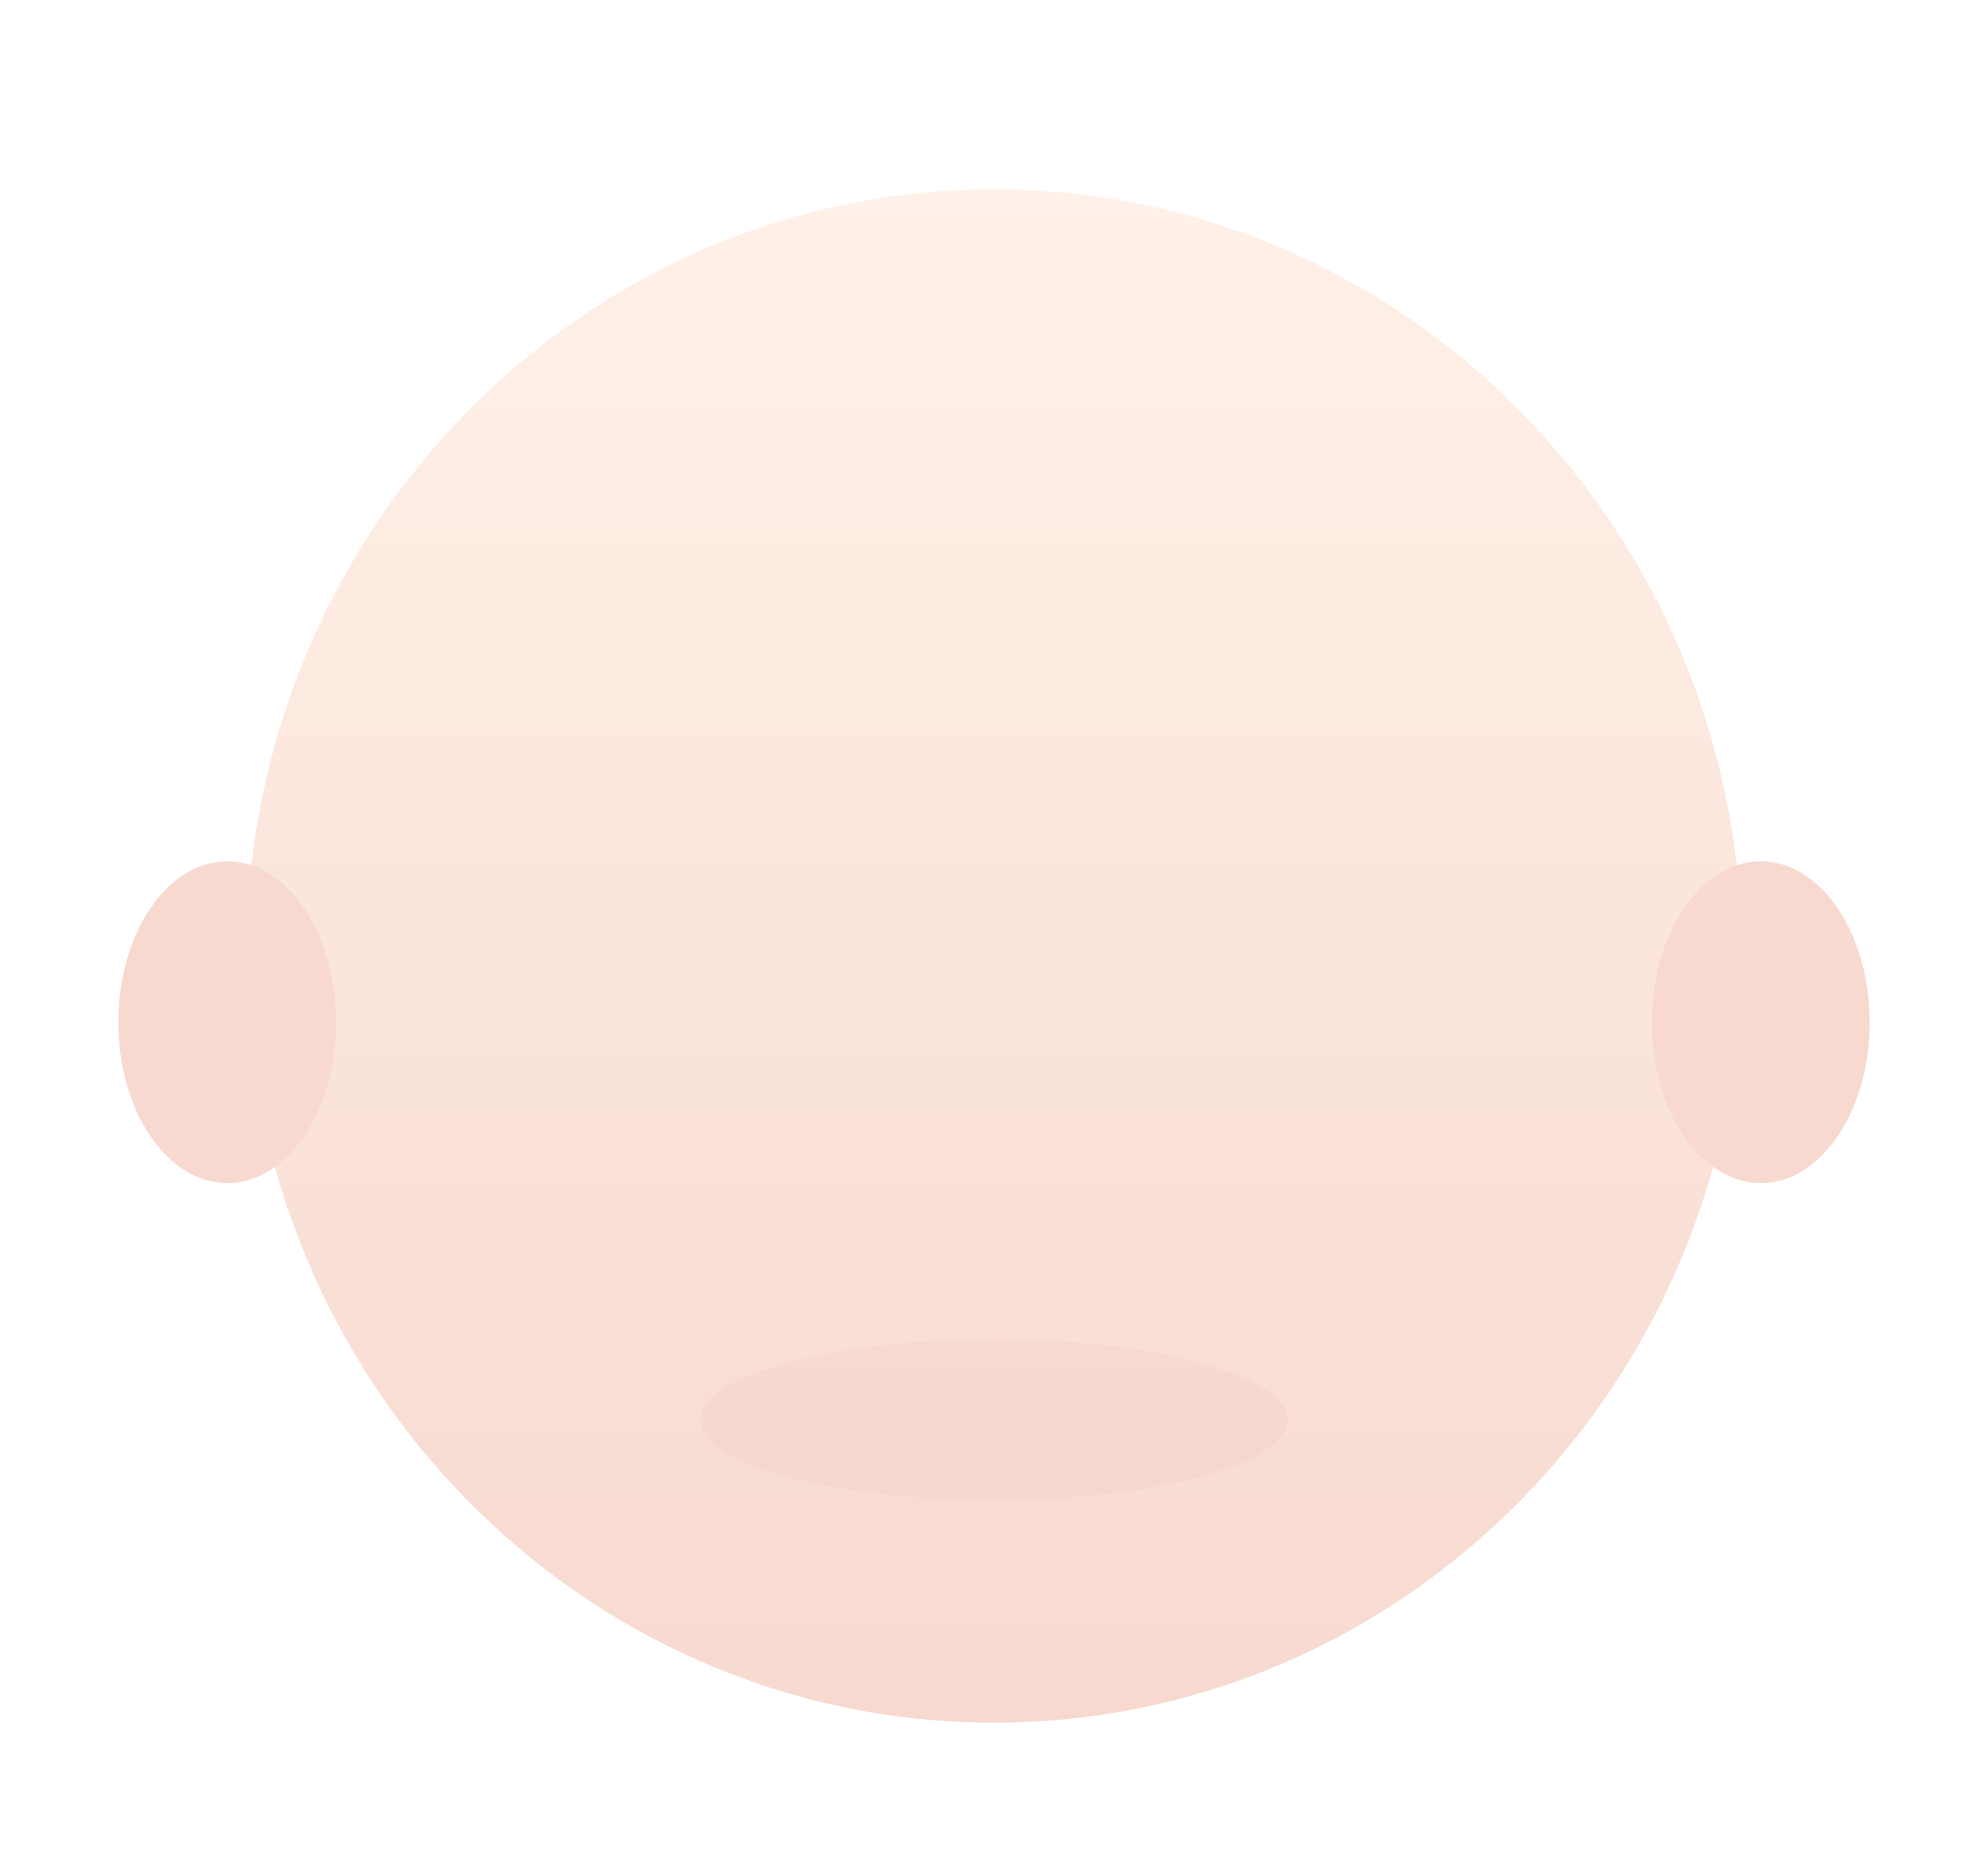
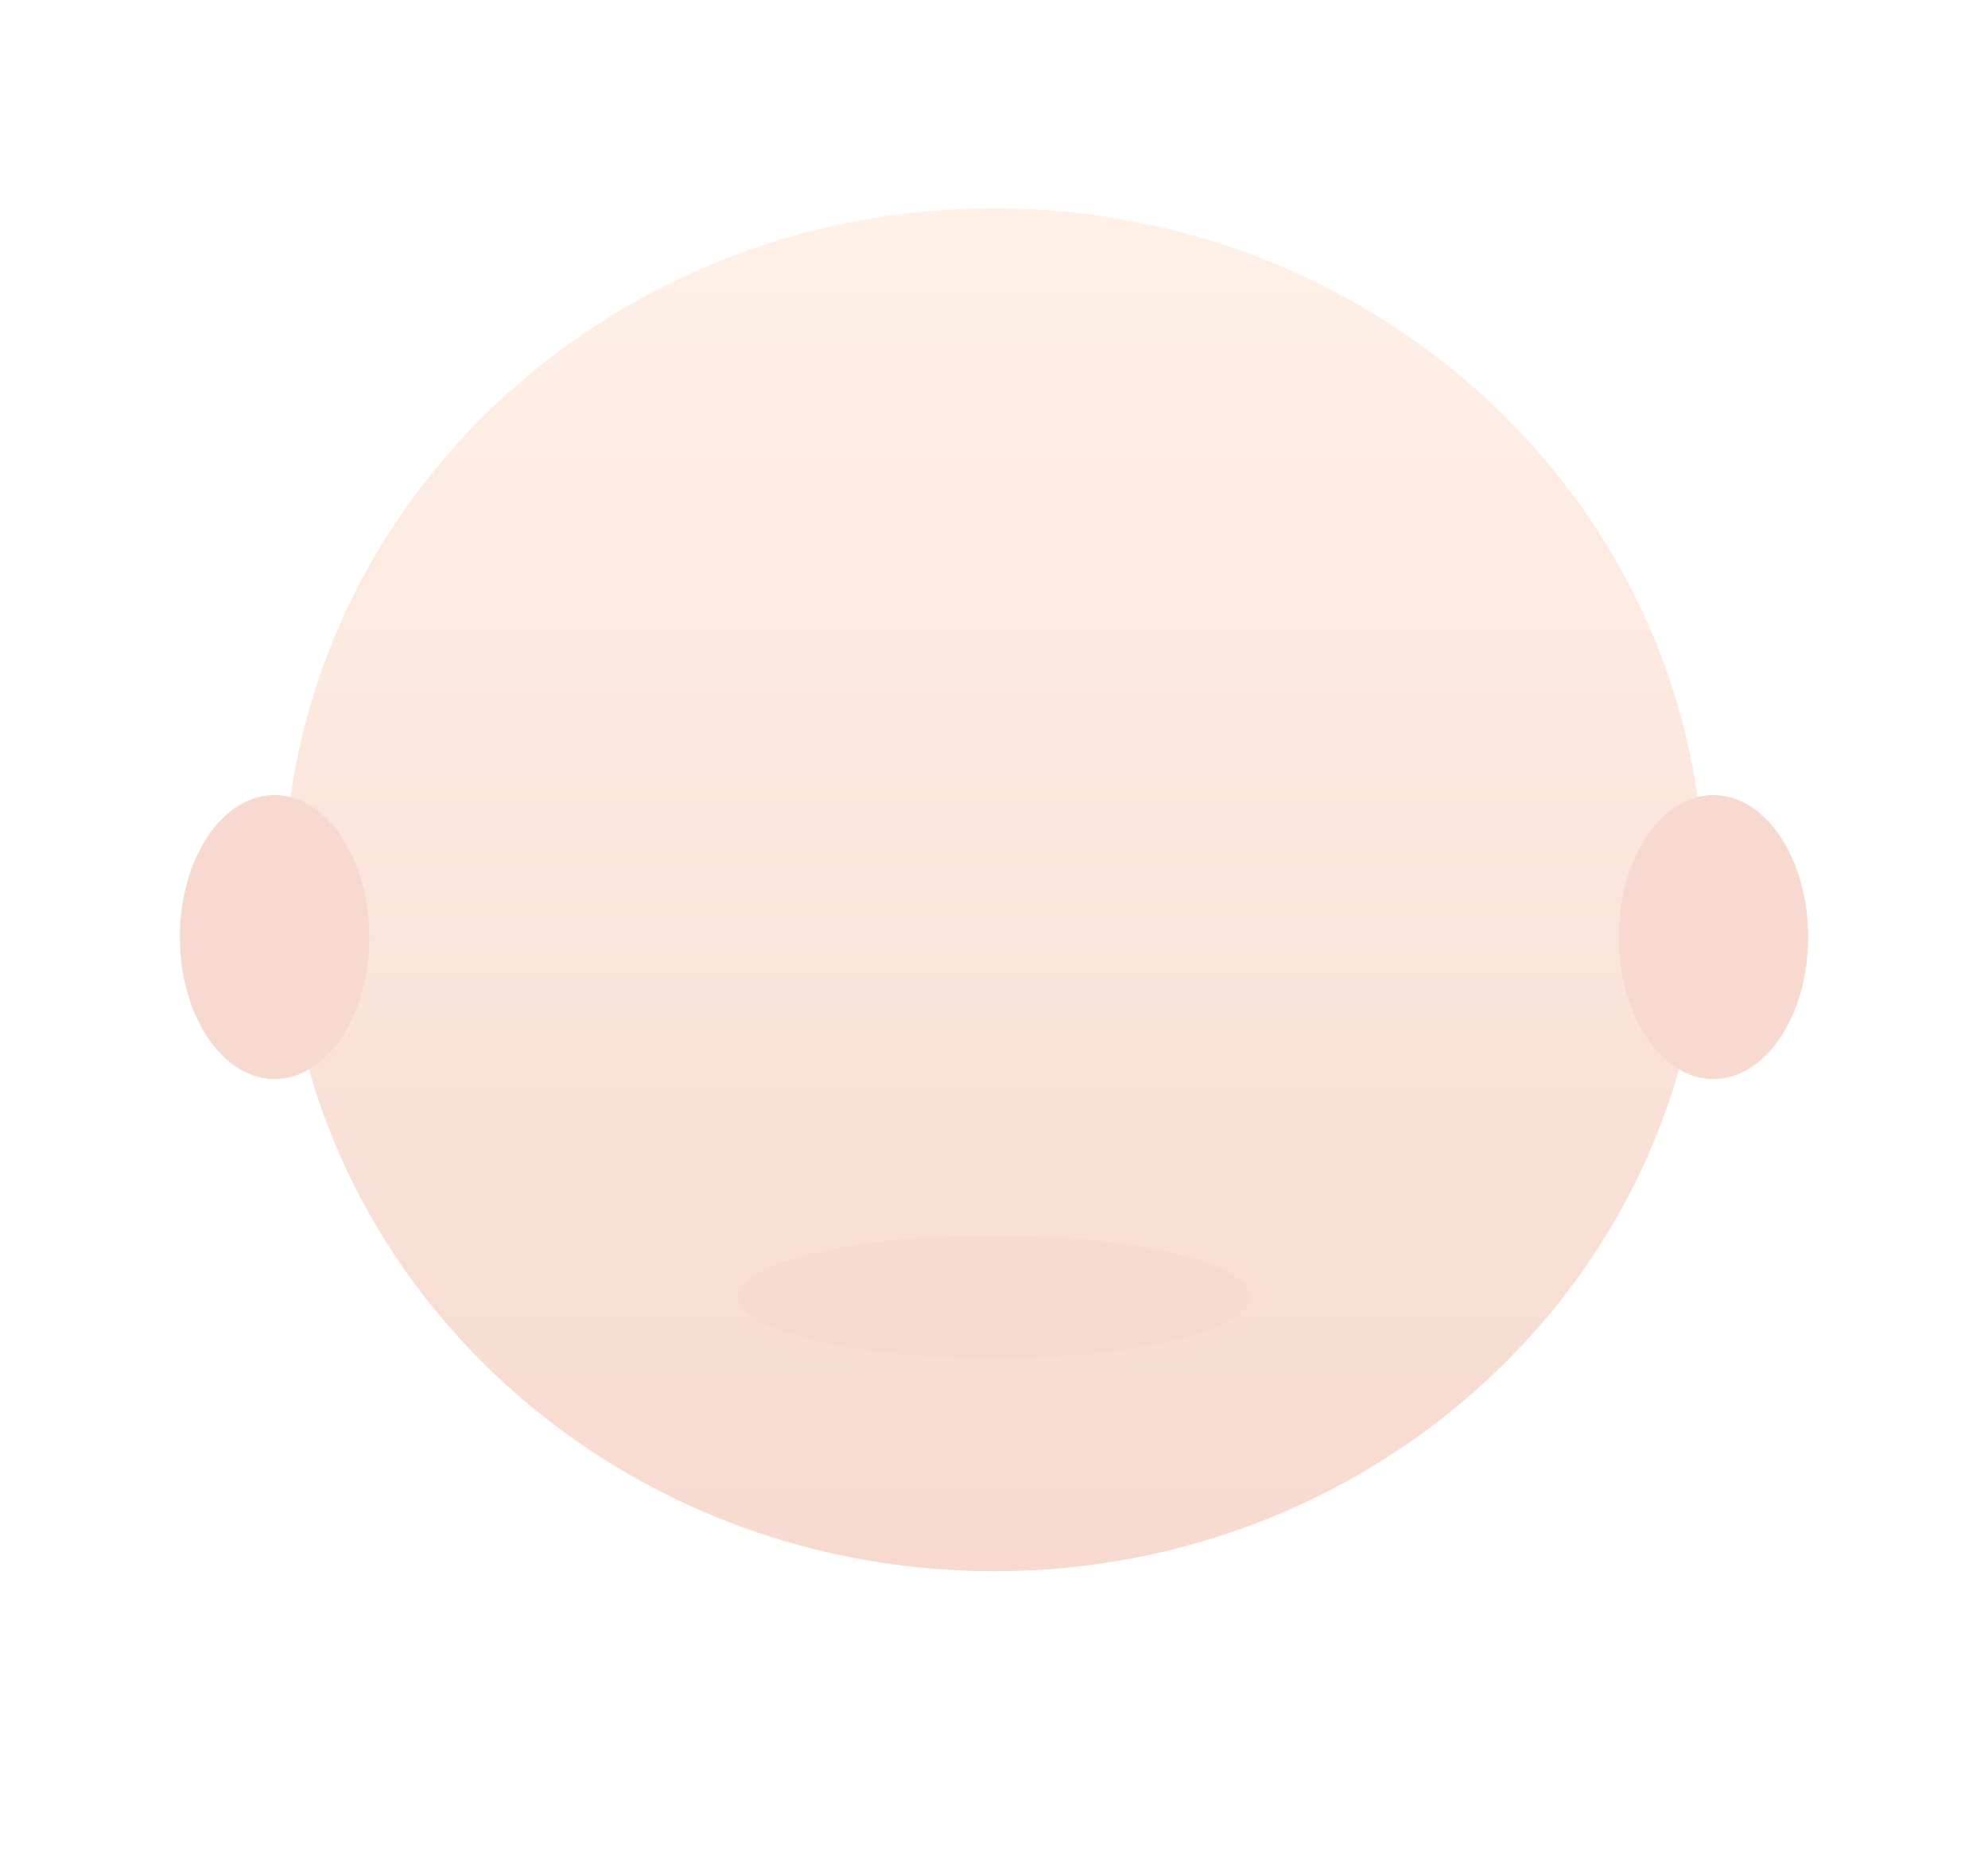
<svg xmlns="http://www.w3.org/2000/svg" viewBox="0 0 420 395">
  <defs>
    <linearGradient id="skin" x1="0" y1="0" x2="0" y2="1">
      <stop offset="0" stop-color="#fff1e8" />
      <stop offset="1" stop-color="#f7d9cf" />
    </linearGradient>
  </defs>
-   <ellipse cx="210" cy="202" rx="158" ry="162" fill="url(#skin)" />
-   <ellipse cx="48" cy="216" rx="23" ry="34" fill="#f7d9cf" />
-   <ellipse cx="372" cy="216" rx="23" ry="34" fill="#f7d9cf" />
-   <ellipse cx="210" cy="300" rx="62" ry="17" fill="#efc6bd" opacity=".22" />
+   <ellipse cx="210" cy="188" rx="150" ry="144" fill="url(#skin)" />
+   <ellipse cx="58" cy="198" rx="20" ry="30" fill="#f7d9cf" />
+   <ellipse cx="362" cy="198" rx="20" ry="30" fill="#f7d9cf" />
+   <ellipse cx="210" cy="274" rx="54" ry="13" fill="#efc6bd" opacity=".18" />
</svg>
